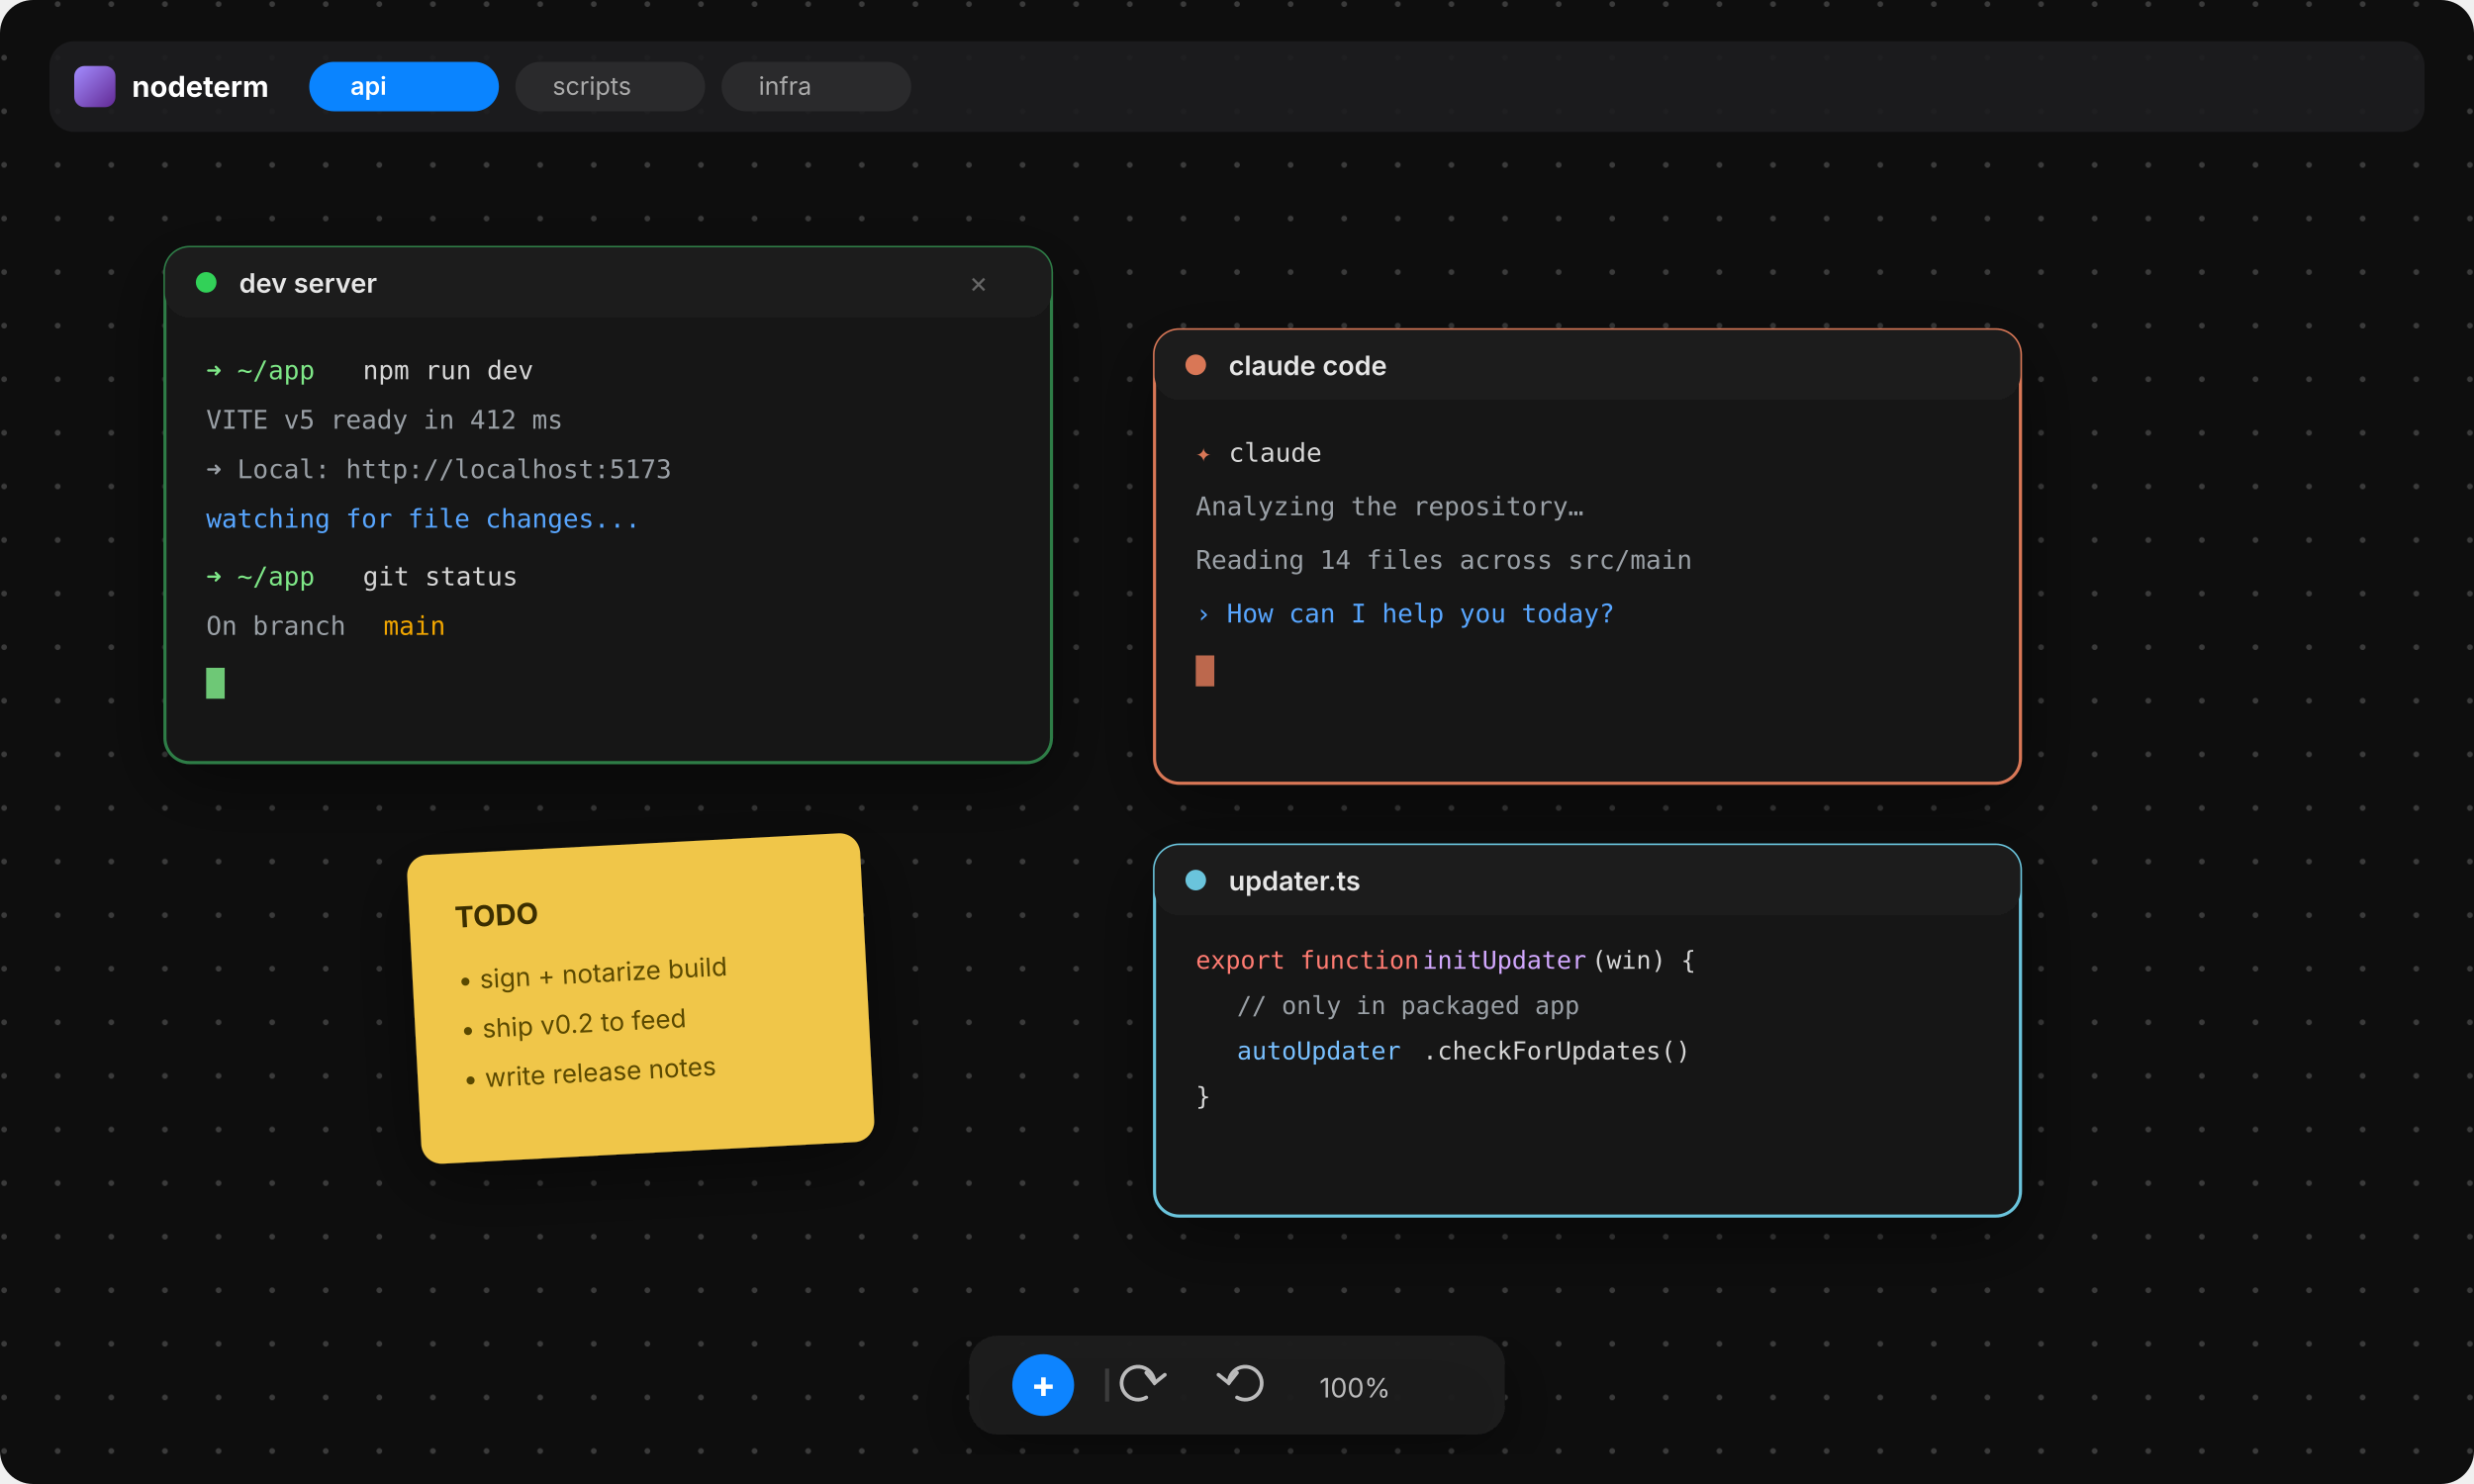
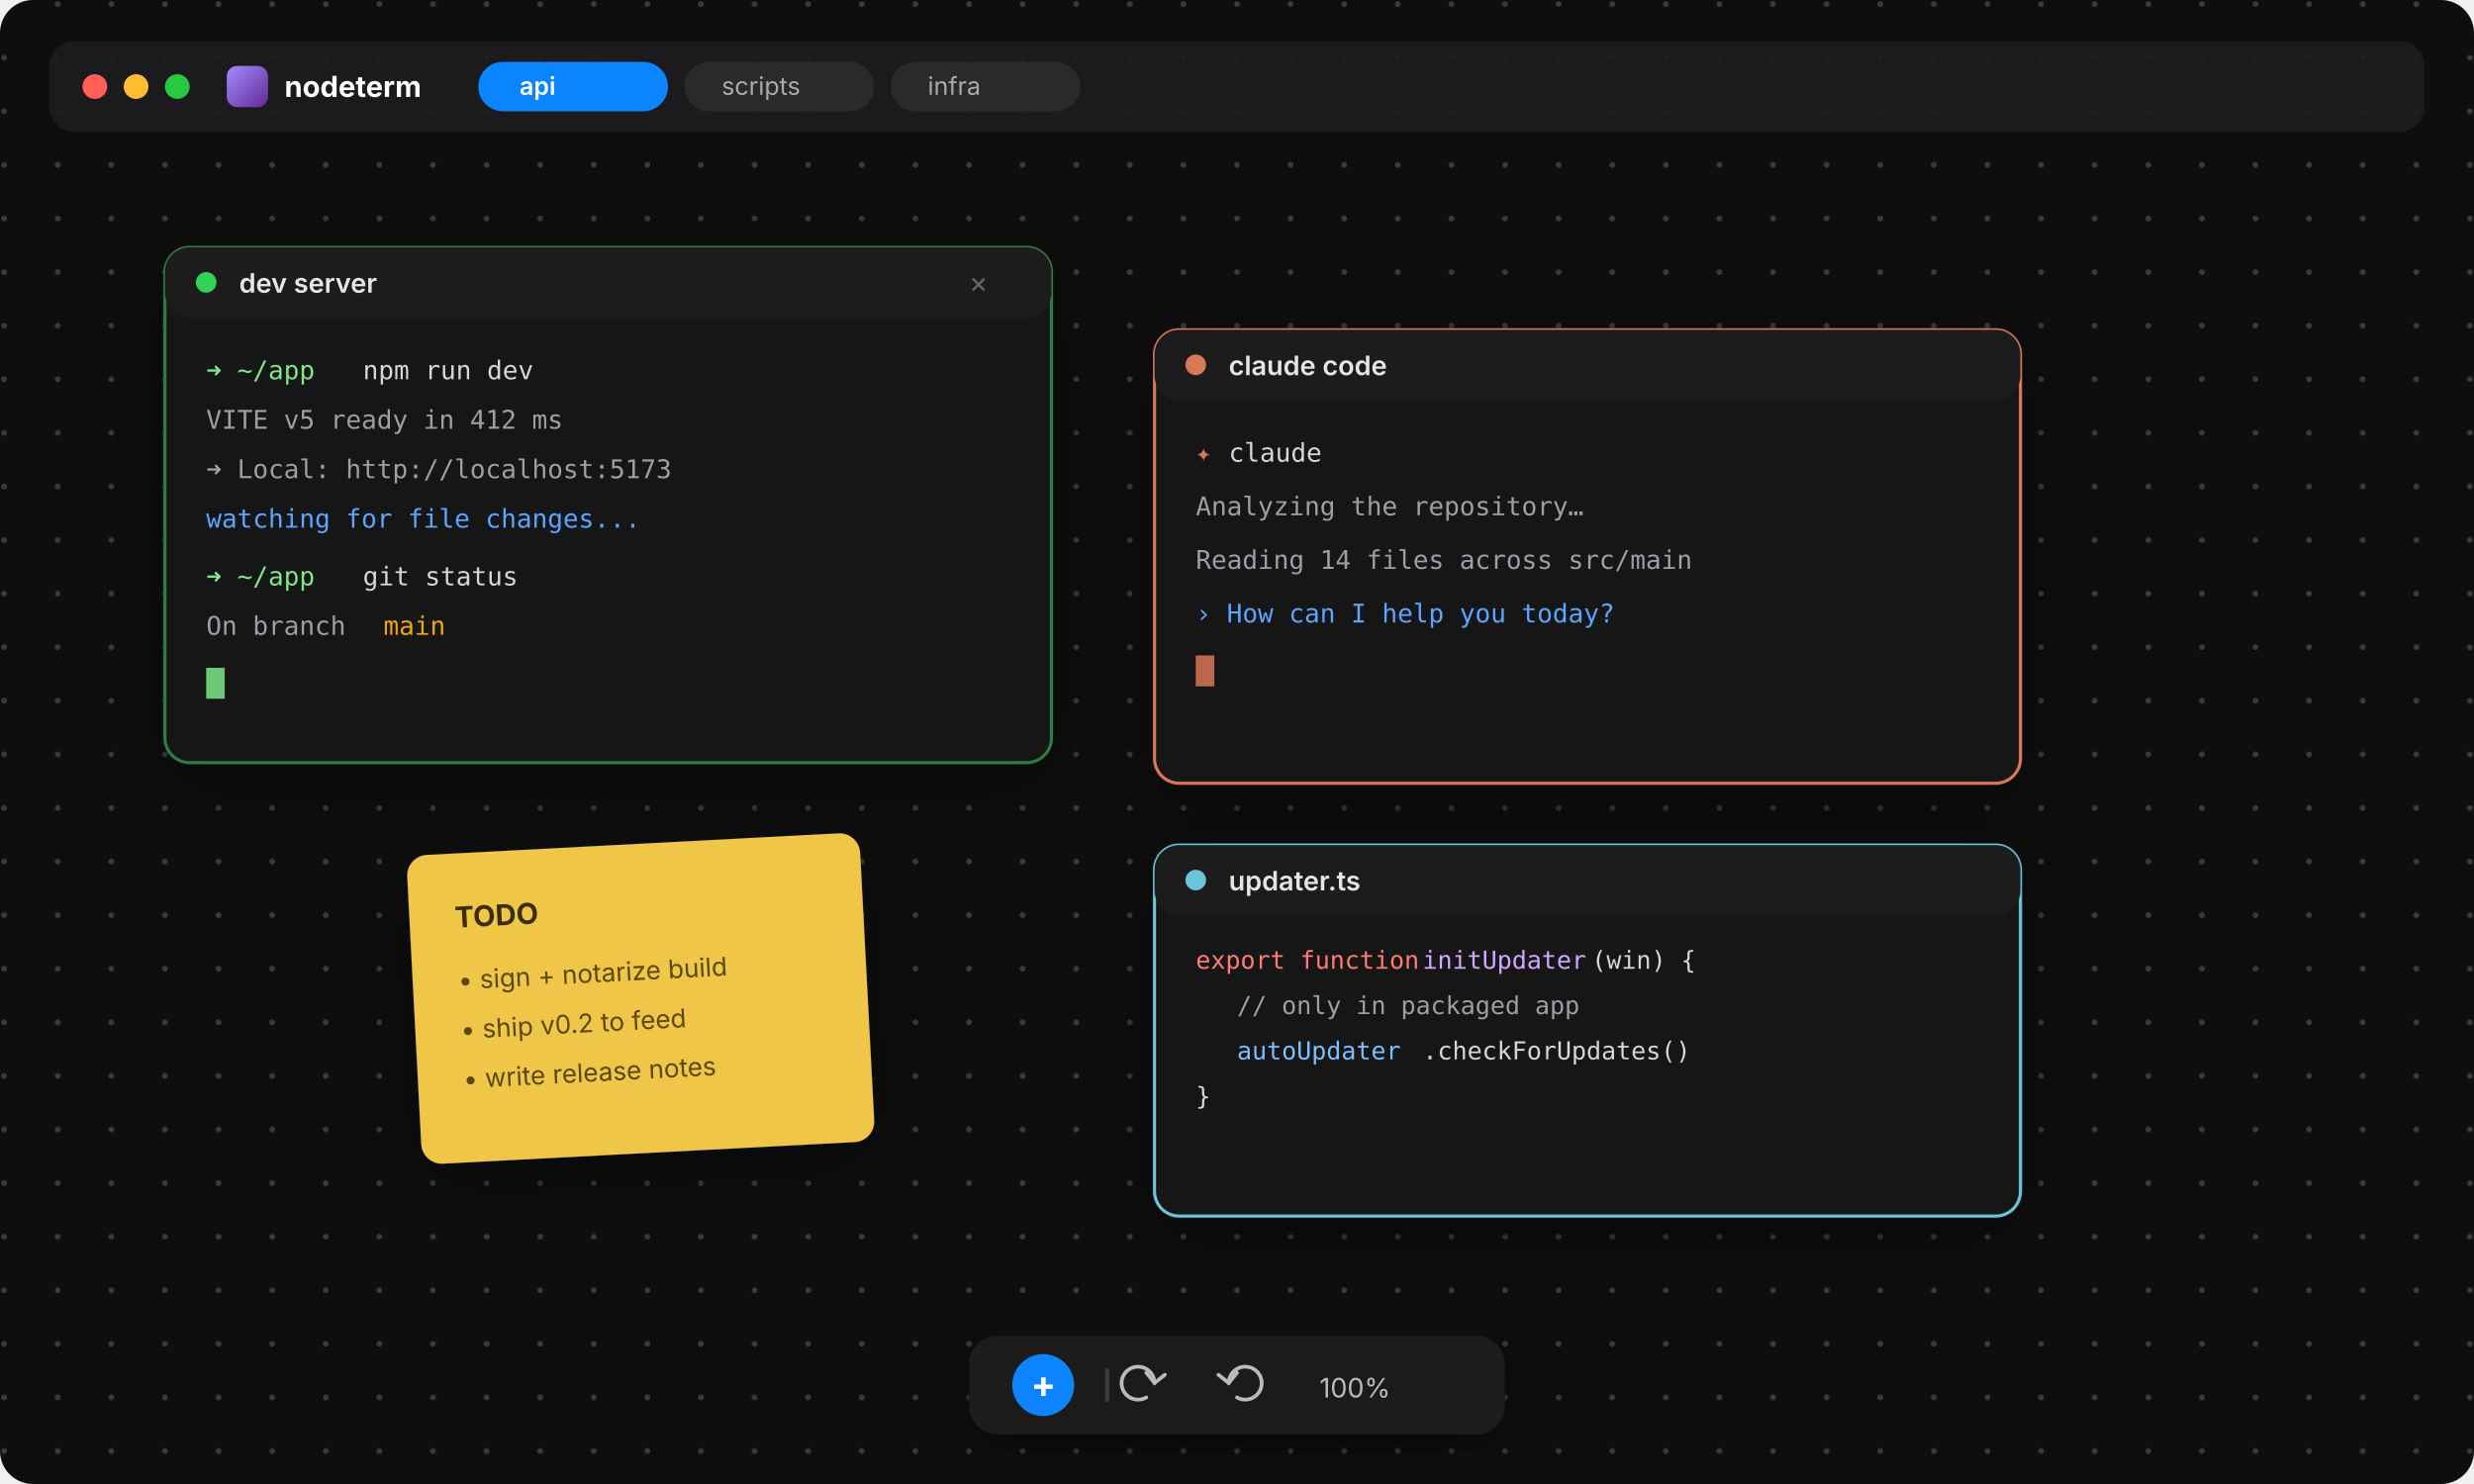
<svg xmlns="http://www.w3.org/2000/svg" width="1200" height="720" viewBox="0 0 1200 720" font-family="-apple-system, SF Pro Text, Segoe UI, sans-serif">
  <defs>
    <linearGradient id="logo" x1="0" y1="0" x2="1" y2="1">
      <stop offset="0" stop-color="#a38dff" />
      <stop offset="1" stop-color="#622994" />
    </linearGradient>
    <pattern id="dots" width="26" height="26" patternUnits="userSpaceOnUse">
      <circle cx="2" cy="2" r="1.4" fill="#3a3a3a" />
    </pattern>
    <filter id="shadow" x="-20%" y="-20%" width="140%" height="140%">
      <feDropShadow dx="0" dy="10" stdDeviation="18" flood-color="#000" flood-opacity="0.45" />
    </filter>
  </defs>
  <rect width="1200" height="720" rx="16" fill="#0e0e0e" />
  <rect width="1200" height="720" rx="16" fill="url(#dots)" />
  <g>
    <rect x="24" y="20" width="1152" height="44" rx="12" fill="#1c1c1e" opacity="0.92" />
-     <rect x="36" y="32" width="20" height="20" rx="5" fill="url(#logo)" />
-     <text x="64" y="47" fill="#ffffff" font-size="14" font-weight="700">nodeterm</text>
-     <rect x="150" y="30" width="92" height="24" rx="12" fill="#0a84ff" />
-     <text x="170" y="46" fill="#fff" font-size="12" font-weight="600">api</text>
-     <rect x="250" y="30" width="92" height="24" rx="12" fill="#2a2a2c" />
-     <text x="268" y="46" fill="#aaa" font-size="12">scripts</text>
-     <rect x="350" y="30" width="92" height="24" rx="12" fill="#2a2a2c" />
-     <text x="368" y="46" fill="#aaa" font-size="12">infra</text>
+     <circle cx="46" cy="42" r="6" fill="#ff5f57" />
+     <circle cx="66" cy="42" r="6" fill="#febc2e" />
+     <circle cx="86" cy="42" r="6" fill="#28c840" />
+     <rect x="110" y="32" width="20" height="20" rx="5" fill="url(#logo)" />
+     <text x="138" y="47" fill="#ffffff" font-size="14" font-weight="700">nodeterm</text>
+     <rect x="232" y="30" width="92" height="24" rx="12" fill="#0a84ff" />
+     <text x="252" y="46" fill="#fff" font-size="12" font-weight="600">api</text>
+     <rect x="332" y="30" width="92" height="24" rx="12" fill="#2a2a2c" />
+     <text x="350" y="46" fill="#aaa" font-size="12">scripts</text>
+     <rect x="432" y="30" width="92" height="24" rx="12" fill="#2a2a2c" />
+     <text x="450" y="46" fill="#aaa" font-size="12">infra</text>
  </g>
  <g filter="url(#shadow)">
    <rect x="80" y="120" width="430" height="250" rx="12" fill="#161616" stroke="#2e7d46" stroke-width="1.5" />
    <rect x="80" y="120" width="430" height="34" rx="12" fill="#1e1e1e" />
    <circle cx="100" cy="137" r="5" fill="#30d158" />
    <text x="116" y="142" fill="#e6e6e6" font-size="13" font-weight="600">dev server</text>
    <text x="470" y="142" fill="#666" font-size="14">×</text>
    <g font-family="SF Mono, Menlo, monospace" font-size="12.5">
      <text x="100" y="184" fill="#7ee787">➜  ~/app  </text>
      <text x="176" y="184" fill="#d6d6d6">npm run dev</text>
      <text x="100" y="208" fill="#9aa0a6">VITE v5  ready in 412 ms</text>
      <text x="100" y="232" fill="#9aa0a6">➜  Local:   http://localhost:5173</text>
      <text x="100" y="256" fill="#58a6ff">watching for file changes...</text>
      <text x="100" y="284" fill="#7ee787">➜  ~/app  </text>
      <text x="176" y="284" fill="#d6d6d6">git status</text>
      <text x="100" y="308" fill="#9aa0a6">On branch </text>
      <text x="186" y="308" fill="#f0a500">main</text>
      <rect x="100" y="324" width="9" height="15" fill="#7ee787" opacity="0.85" />
    </g>
  </g>
  <g filter="url(#shadow)">
    <rect x="560" y="160" width="420" height="220" rx="12" fill="#161616" stroke="#d97757" stroke-width="1.5" />
    <rect x="560" y="160" width="420" height="34" rx="12" fill="#1e1e1e" />
    <circle cx="580" cy="177" r="5" fill="#d97757" />
    <text x="596" y="182" fill="#e6e6e6" font-size="13" font-weight="600">claude code</text>
    <g font-family="SF Mono, Menlo, monospace" font-size="12.5">
      <text x="580" y="224" fill="#d97757">✦ </text>
      <text x="596" y="224" fill="#d6d6d6">claude</text>
      <text x="580" y="250" fill="#9aa0a6">Analyzing the repository…</text>
      <text x="580" y="276" fill="#9aa0a6">Reading 14 files across src/main</text>
      <text x="580" y="302" fill="#58a6ff">› How can I help you today?</text>
      <rect x="580" y="318" width="9" height="15" fill="#d97757" opacity="0.85" />
    </g>
  </g>
  <g filter="url(#shadow)" transform="rotate(-3 300 470)">
    <rect x="200" y="410" width="220" height="150" rx="10" fill="#f0c64a" />
    <text x="222" y="446" fill="#3a2e00" font-size="14" font-weight="700">TODO</text>
    <text x="222" y="476" fill="#5a4800" font-size="12.5">• sign + notarize build</text>
    <text x="222" y="500" fill="#5a4800" font-size="12.5">• ship v0.2 to feed</text>
    <text x="222" y="524" fill="#5a4800" font-size="12.5">• write release notes</text>
  </g>
  <g filter="url(#shadow)">
    <rect x="560" y="410" width="420" height="180" rx="12" fill="#161616" stroke="#6ac4dc" stroke-width="1.5" />
    <rect x="560" y="410" width="420" height="34" rx="12" fill="#1e1e1e" />
    <circle cx="580" cy="427" r="5" fill="#6ac4dc" />
    <text x="596" y="432" fill="#e6e6e6" font-size="13" font-weight="600">updater.ts</text>
    <g font-family="SF Mono, Menlo, monospace" font-size="12">
      <text x="580" y="470" fill="#ff7b72">export function </text>
      <text x="690" y="470" fill="#d2a8ff">initUpdater</text>
      <text x="772" y="470" fill="#d6d6d6">(win) {</text>
      <text x="600" y="492" fill="#9aa0a6">// only in packaged app</text>
      <text x="600" y="514" fill="#79c0ff">autoUpdater</text>
      <text x="690" y="514" fill="#d6d6d6">.checkForUpdates()</text>
      <text x="580" y="536" fill="#d6d6d6">}</text>
    </g>
  </g>
  <g filter="url(#shadow)">
    <rect x="470" y="648" width="260" height="48" rx="14" fill="#1c1c1e" opacity="0.95" />
    <circle cx="506" cy="672" r="15" fill="#0a84ff" />
    <text x="500" y="678" fill="#fff" font-size="18" font-weight="700">+</text>
    <rect x="536" y="664" width="2" height="16" fill="#3a3a3a" />
    <g fill="none" stroke="#bbb" stroke-width="1.8" stroke-linecap="round">
      <path d="M556 678 a8 8 0 1 1 4 -7" />
      <path d="M556 666 l4 5 l5 -4" />
      <path d="M600 678 a8 8 0 1 0 -4 -7" />
      <path d="M600 666 l-4 5 l-5 -4" />
    </g>
    <text x="640" y="678" fill="#bbb" font-size="13">100%</text>
  </g>
</svg>
